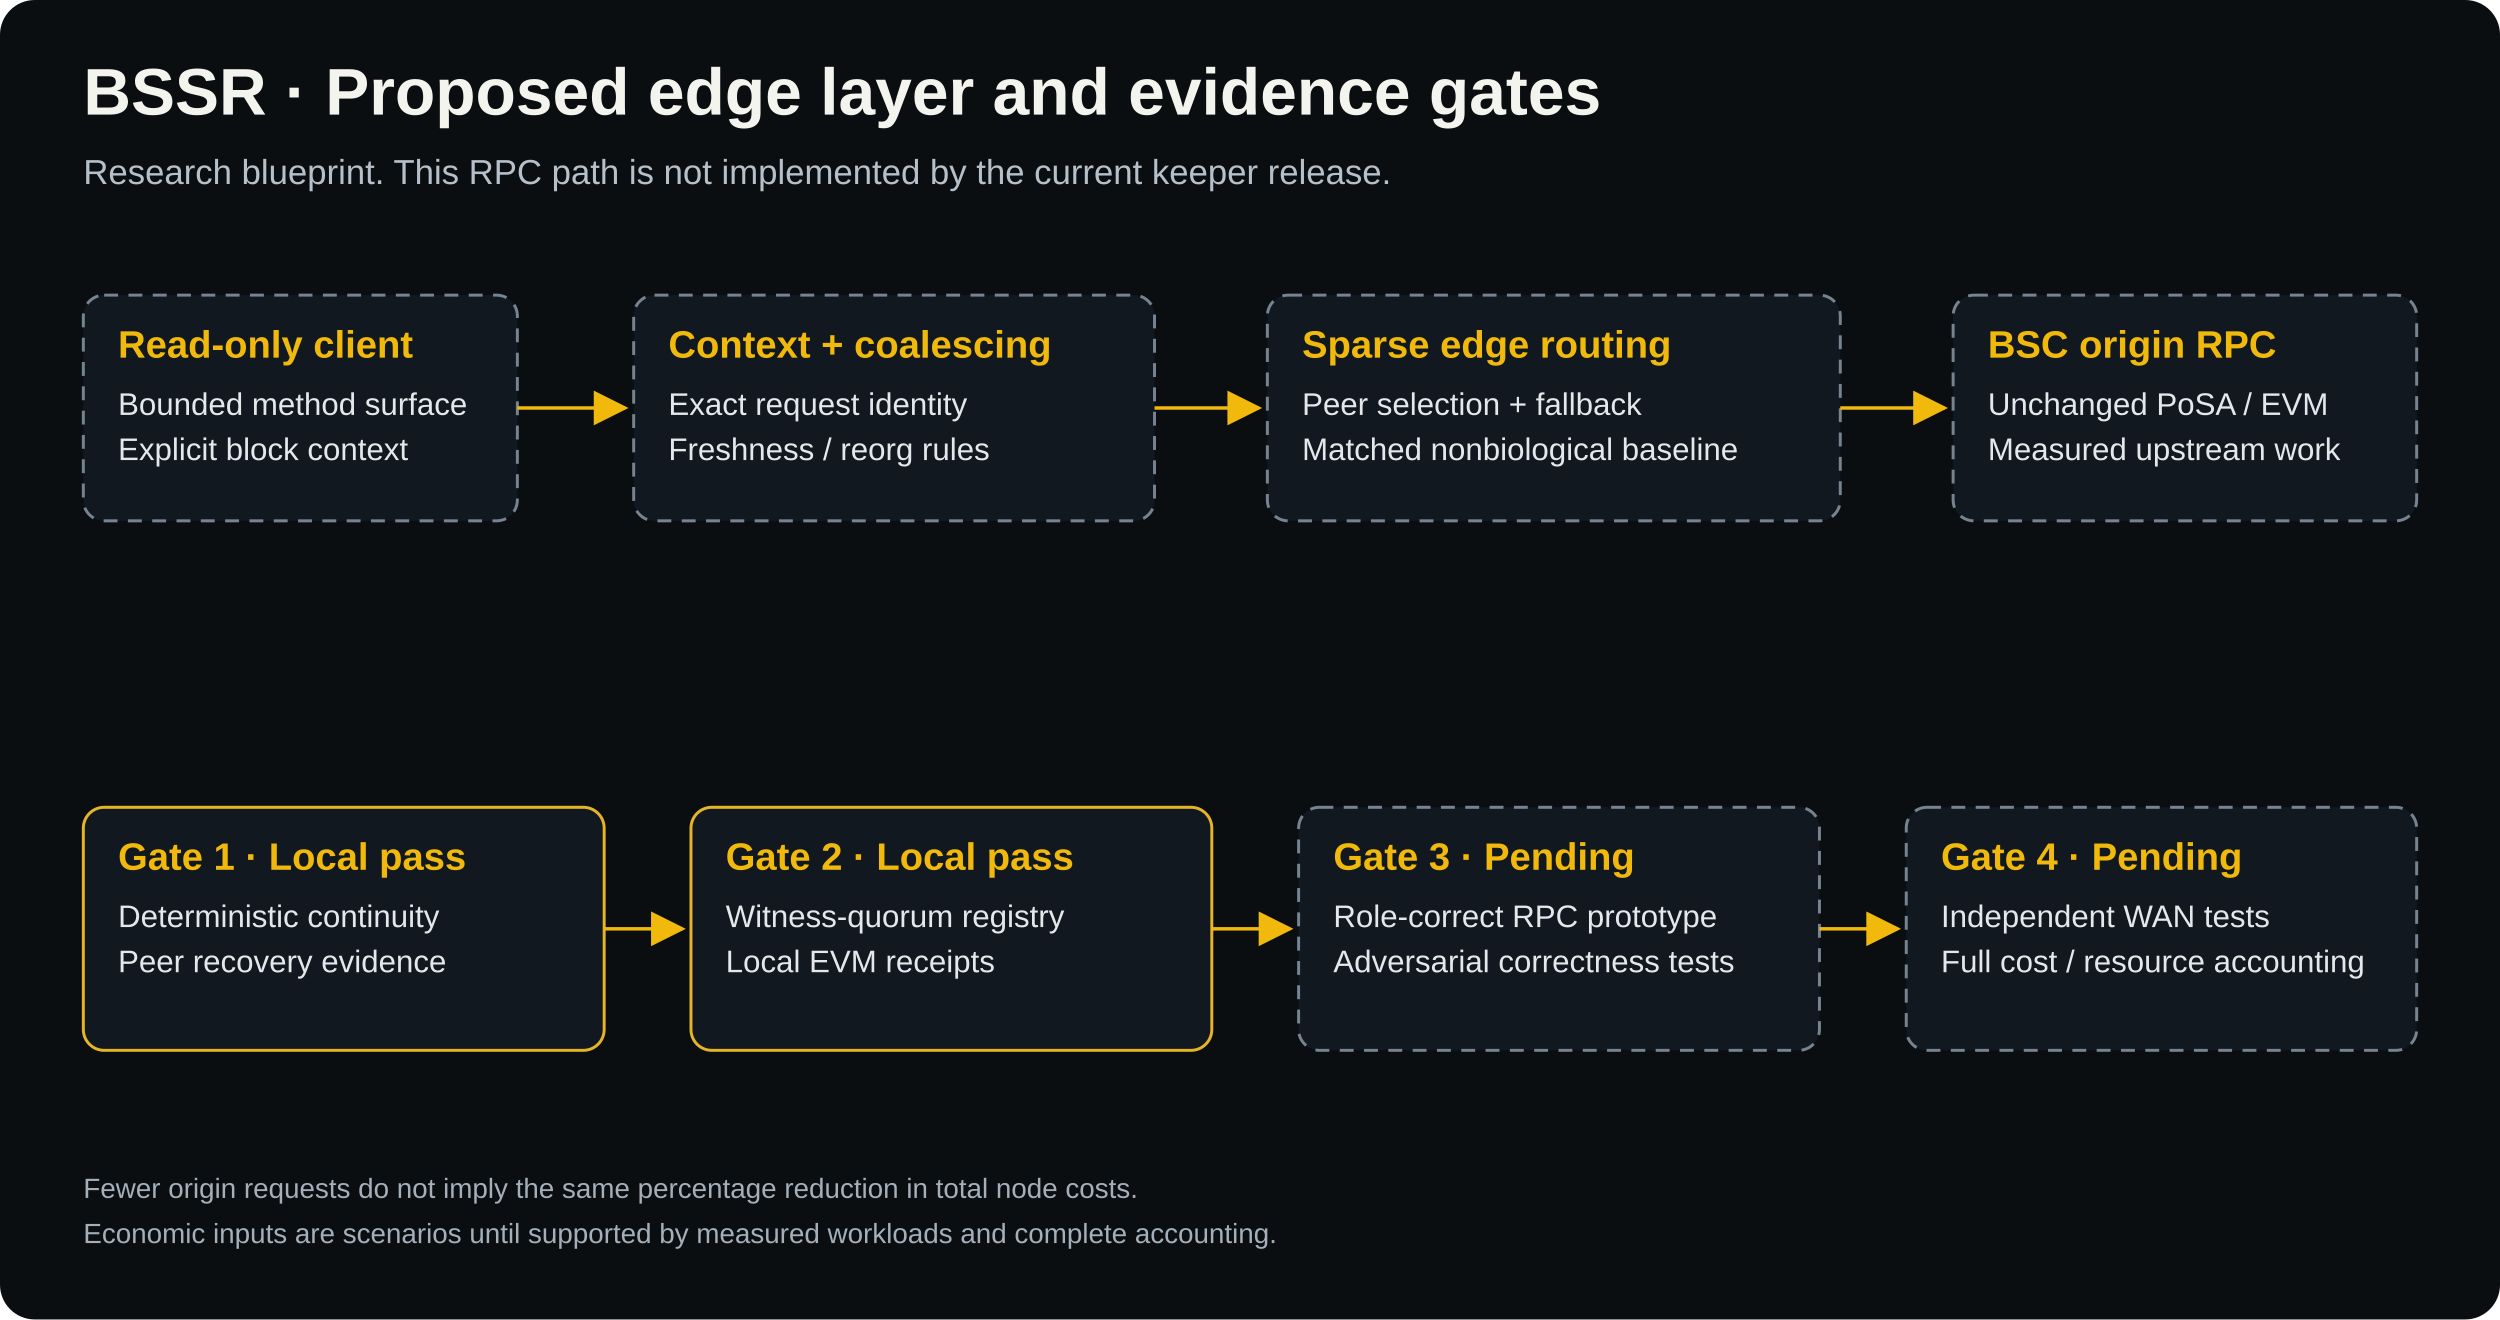
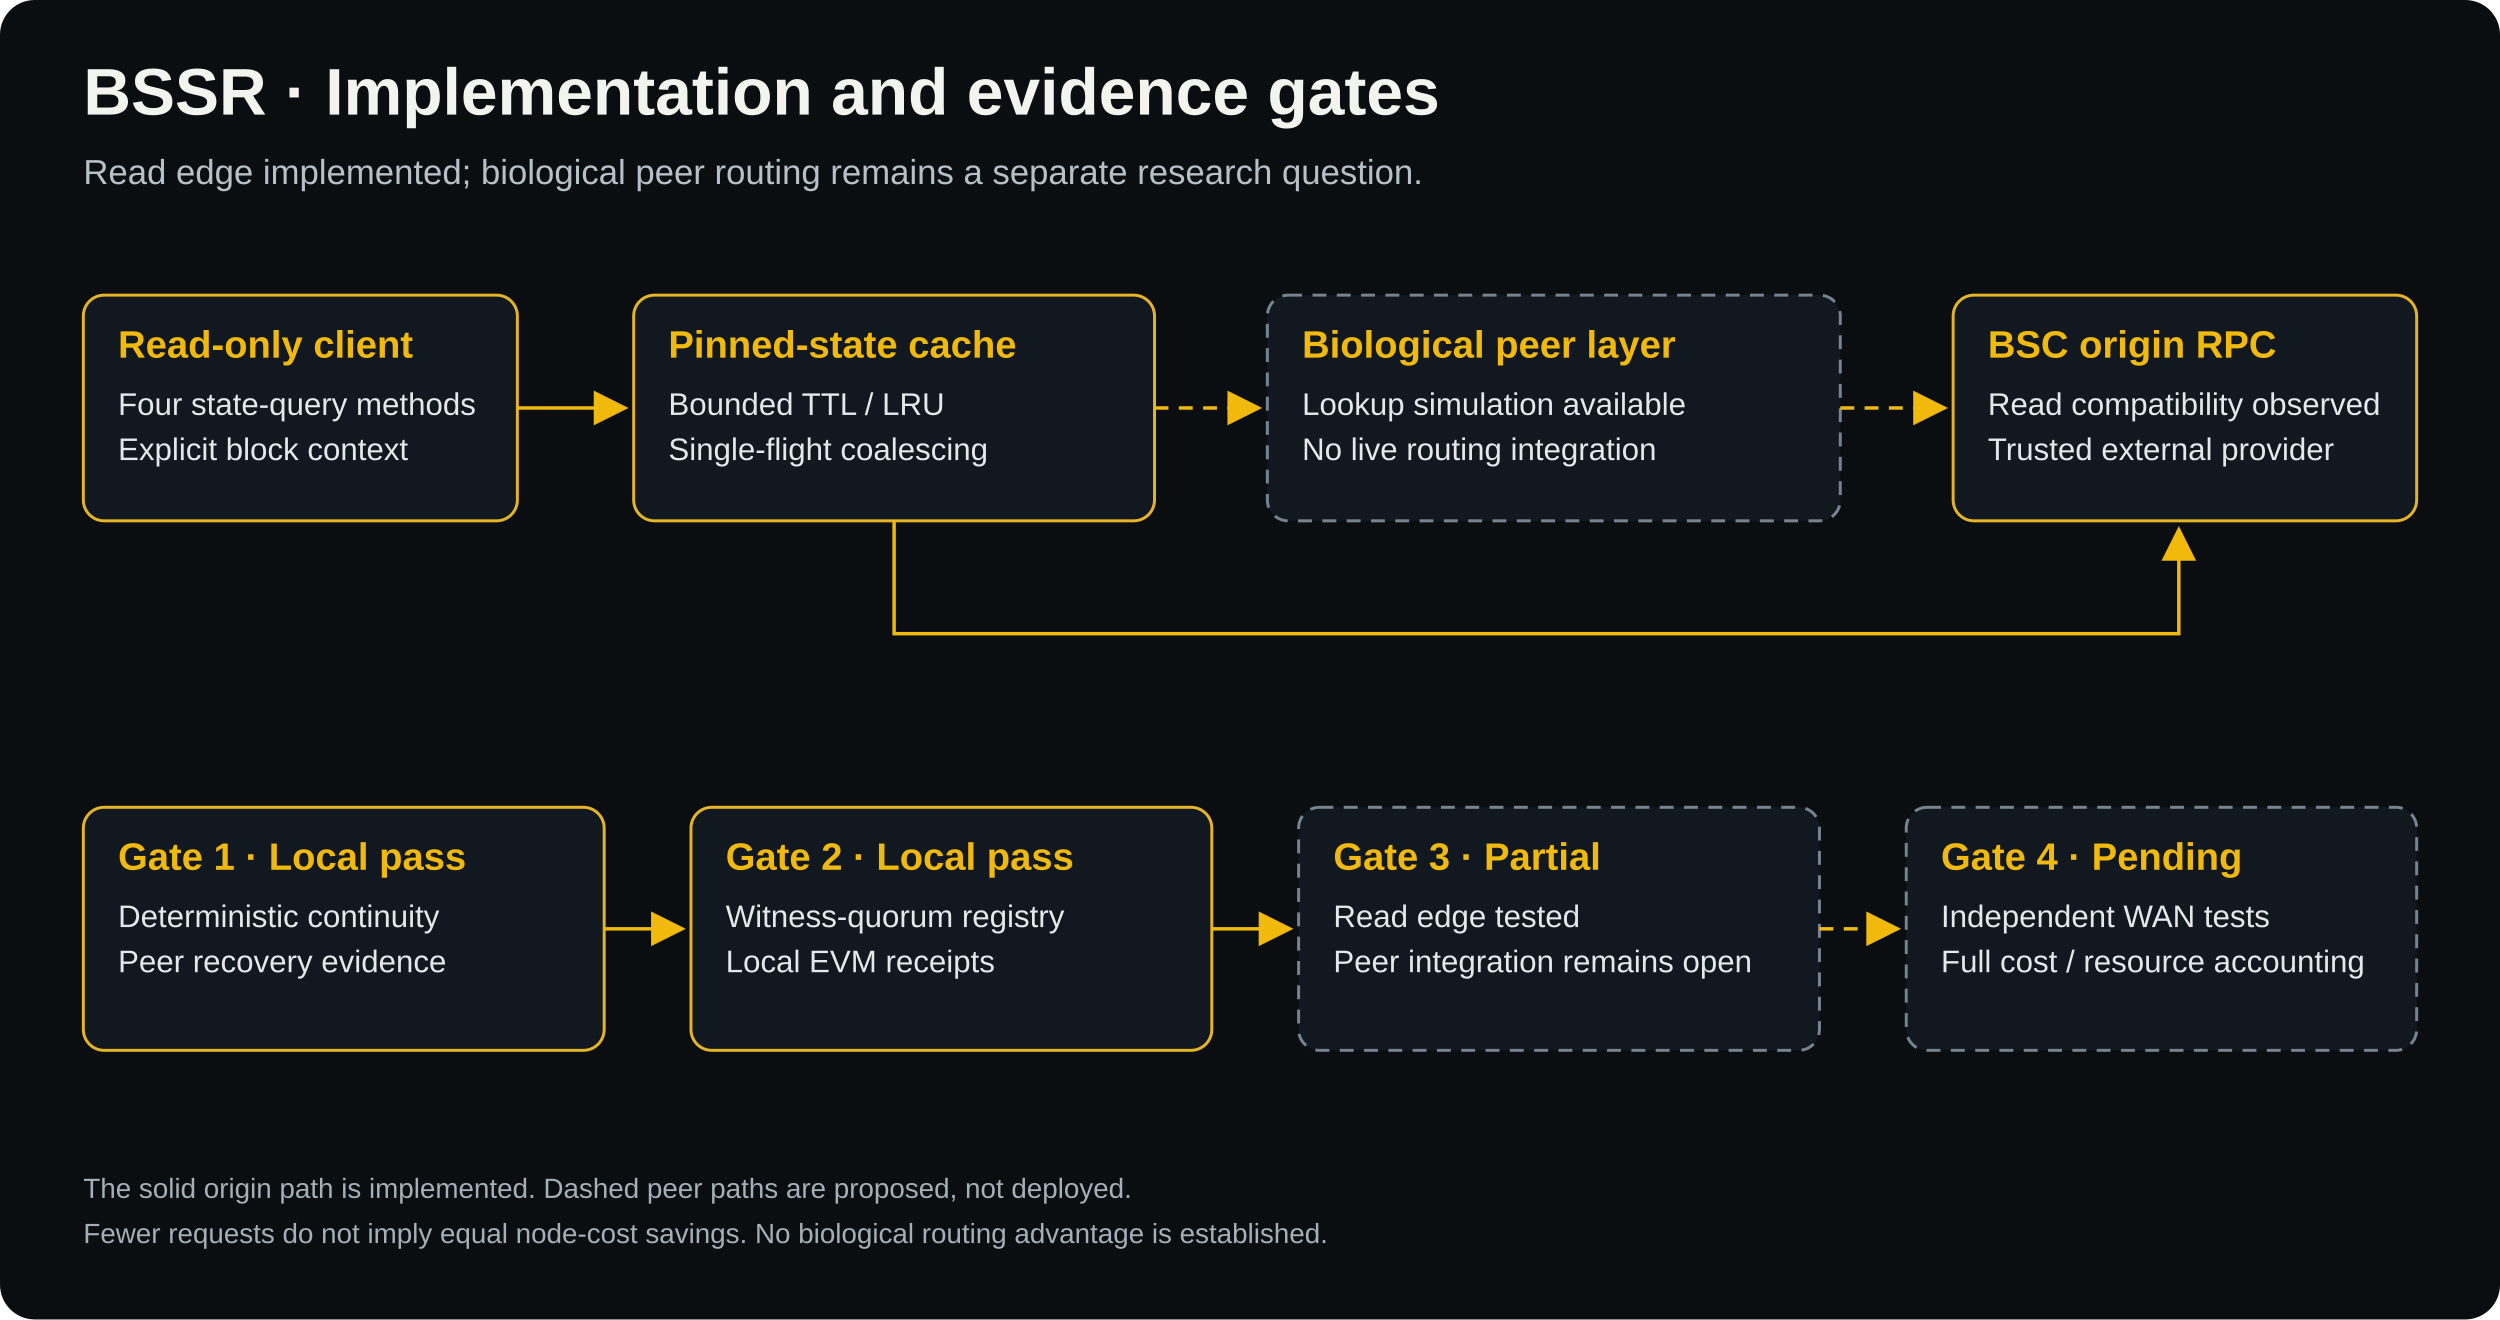
<svg xmlns="http://www.w3.org/2000/svg" width="1440" height="760" viewBox="0 0 1440 760" role="img" aria-labelledby="title desc">
  <defs>
    <marker id="arrow" markerWidth="10" markerHeight="10" refX="9" refY="5" orient="auto">
      <path d="M0 0 L10 5 L0 10 Z" fill="#f0b90b" />
    </marker>
  </defs>
  <rect width="1440" height="760" rx="20" fill="#0b0e11" />
  <style>text{font-family:Arial,Helvetica,sans-serif} .title{font-size:38px;font-weight:700;fill:#f4f4ee}.sub{font-size:20px;fill:#b6c0c9}.label{font-size:22px;font-weight:700;fill:#f0b90b}.body{font-size:18px;fill:#e4e8eb}.note{font-size:16px;fill:#a4afb9}.edge{fill:none;stroke:#f0b90b;stroke-width:2;marker-end:url(#arrow)}</style>
-   <text class="title" x="48" y="66">BSSR · Proposed edge layer and evidence gates</text>
-   <text class="sub" x="48" y="106">Research blueprint. This RPC path is not implemented by the current keeper release.</text>
-   <rect x="48" y="170" width="250" height="130" rx="12" fill="#11181f" stroke="#768492" stroke-width="1.7" stroke-dasharray="8 6" />
+   <text class="title" x="48" y="66">BSSR · Implementation and evidence gates</text>
+   <text class="sub" x="48" y="106">Read edge implemented; biological peer routing remains a separate research question.</text>
+   <rect x="48" y="170" width="250" height="130" rx="12" fill="#11181f" stroke="#e6b526" stroke-width="1.7" />
  <text class="label" x="68" y="206">Read-only client</text>
-   <text class="body" x="68" y="239">Bounded method surface</text>
+   <text class="body" x="68" y="239">Four state-query methods</text>
  <text class="body" x="68" y="265">Explicit block context</text>
-   <rect x="365" y="170" width="300" height="130" rx="12" fill="#11181f" stroke="#768492" stroke-width="1.7" stroke-dasharray="8 6" />
-   <text class="label" x="385" y="206">Context + coalescing</text>
-   <text class="body" x="385" y="239">Exact request identity</text>
-   <text class="body" x="385" y="265">Freshness / reorg rules</text>
+   <rect x="365" y="170" width="300" height="130" rx="12" fill="#11181f" stroke="#e6b526" stroke-width="1.7" />
+   <text class="label" x="385" y="206">Pinned-state cache</text>
+   <text class="body" x="385" y="239">Bounded TTL / LRU</text>
+   <text class="body" x="385" y="265">Single-flight coalescing</text>
  <rect x="730" y="170" width="330" height="130" rx="12" fill="#11181f" stroke="#768492" stroke-width="1.7" stroke-dasharray="8 6" />
-   <text class="label" x="750" y="206">Sparse edge routing</text>
-   <text class="body" x="750" y="239">Peer selection + fallback</text>
-   <text class="body" x="750" y="265">Matched nonbiological baseline</text>
-   <rect x="1125" y="170" width="267" height="130" rx="12" fill="#11181f" stroke="#768492" stroke-width="1.7" stroke-dasharray="8 6" />
+   <text class="label" x="750" y="206">Biological peer layer</text>
+   <text class="body" x="750" y="239">Lookup simulation available</text>
+   <text class="body" x="750" y="265">No live routing integration</text>
+   <rect x="1125" y="170" width="267" height="130" rx="12" fill="#11181f" stroke="#e6b526" stroke-width="1.7" />
  <text class="label" x="1145" y="206">BSC origin RPC</text>
-   <text class="body" x="1145" y="239">Unchanged PoSA / EVM</text>
-   <text class="body" x="1145" y="265">Measured upstream work</text>
+   <text class="body" x="1145" y="239">Read compatibility observed</text>
+   <text class="body" x="1145" y="265">Trusted external provider</text>
  <rect x="48" y="465" width="300" height="140" rx="12" fill="#11181f" stroke="#e6b526" stroke-width="1.7" />
  <text class="label" x="68" y="501">Gate 1 · Local pass</text>
  <text class="body" x="68" y="534">Deterministic continuity</text>
  <text class="body" x="68" y="560">Peer recovery evidence</text>
  <rect x="398" y="465" width="300" height="140" rx="12" fill="#11181f" stroke="#e6b526" stroke-width="1.7" />
  <text class="label" x="418" y="501">Gate 2 · Local pass</text>
  <text class="body" x="418" y="534">Witness-quorum registry</text>
  <text class="body" x="418" y="560">Local EVM receipts</text>
  <rect x="748" y="465" width="300" height="140" rx="12" fill="#11181f" stroke="#768492" stroke-width="1.7" stroke-dasharray="8 6" />
-   <text class="label" x="768" y="501">Gate 3 · Pending</text>
-   <text class="body" x="768" y="534">Role-correct RPC prototype</text>
-   <text class="body" x="768" y="560">Adversarial correctness tests</text>
+   <text class="label" x="768" y="501">Gate 3 · Partial</text>
+   <text class="body" x="768" y="534">Read edge tested</text>
+   <text class="body" x="768" y="560">Peer integration remains open</text>
  <rect x="1098" y="465" width="294" height="140" rx="12" fill="#11181f" stroke="#768492" stroke-width="1.7" stroke-dasharray="8 6" />
  <text class="label" x="1118" y="501">Gate 4 · Pending</text>
  <text class="body" x="1118" y="534">Independent WAN tests</text>
  <text class="body" x="1118" y="560">Full cost / resource accounting</text>
  <polyline class="edge" points="298,235 360,235" />
-   <polyline class="edge" points="665,235 725,235" />
-   <polyline class="edge" points="1060,235 1120,235" />
+   <polyline class="edge" points="665,235 725,235" stroke-dasharray="8 6" />
+   <polyline class="edge" points="1060,235 1120,235" stroke-dasharray="8 6" />
+   <polyline class="edge" points="515,300 515,365 1255,365 1255,305" />
  <polyline class="edge" points="348,535 393,535" />
  <polyline class="edge" points="698,535 743,535" />
-   <polyline class="edge" points="1048,535 1093,535" />
-   <text class="note" x="48" y="690">Fewer origin requests do not imply the same percentage reduction in total node costs.</text>
-   <text class="note" x="48" y="716">Economic inputs are scenarios until supported by measured workloads and complete accounting.</text>
+   <polyline class="edge" points="1048,535 1093,535" stroke-dasharray="8 6" />
+   <text class="note" x="48" y="690">The solid origin path is implemented. Dashed peer paths are proposed, not deployed.</text>
+   <text class="note" x="48" y="716">Fewer requests do not imply equal node-cost savings. No biological routing advantage is established.</text>
</svg>
